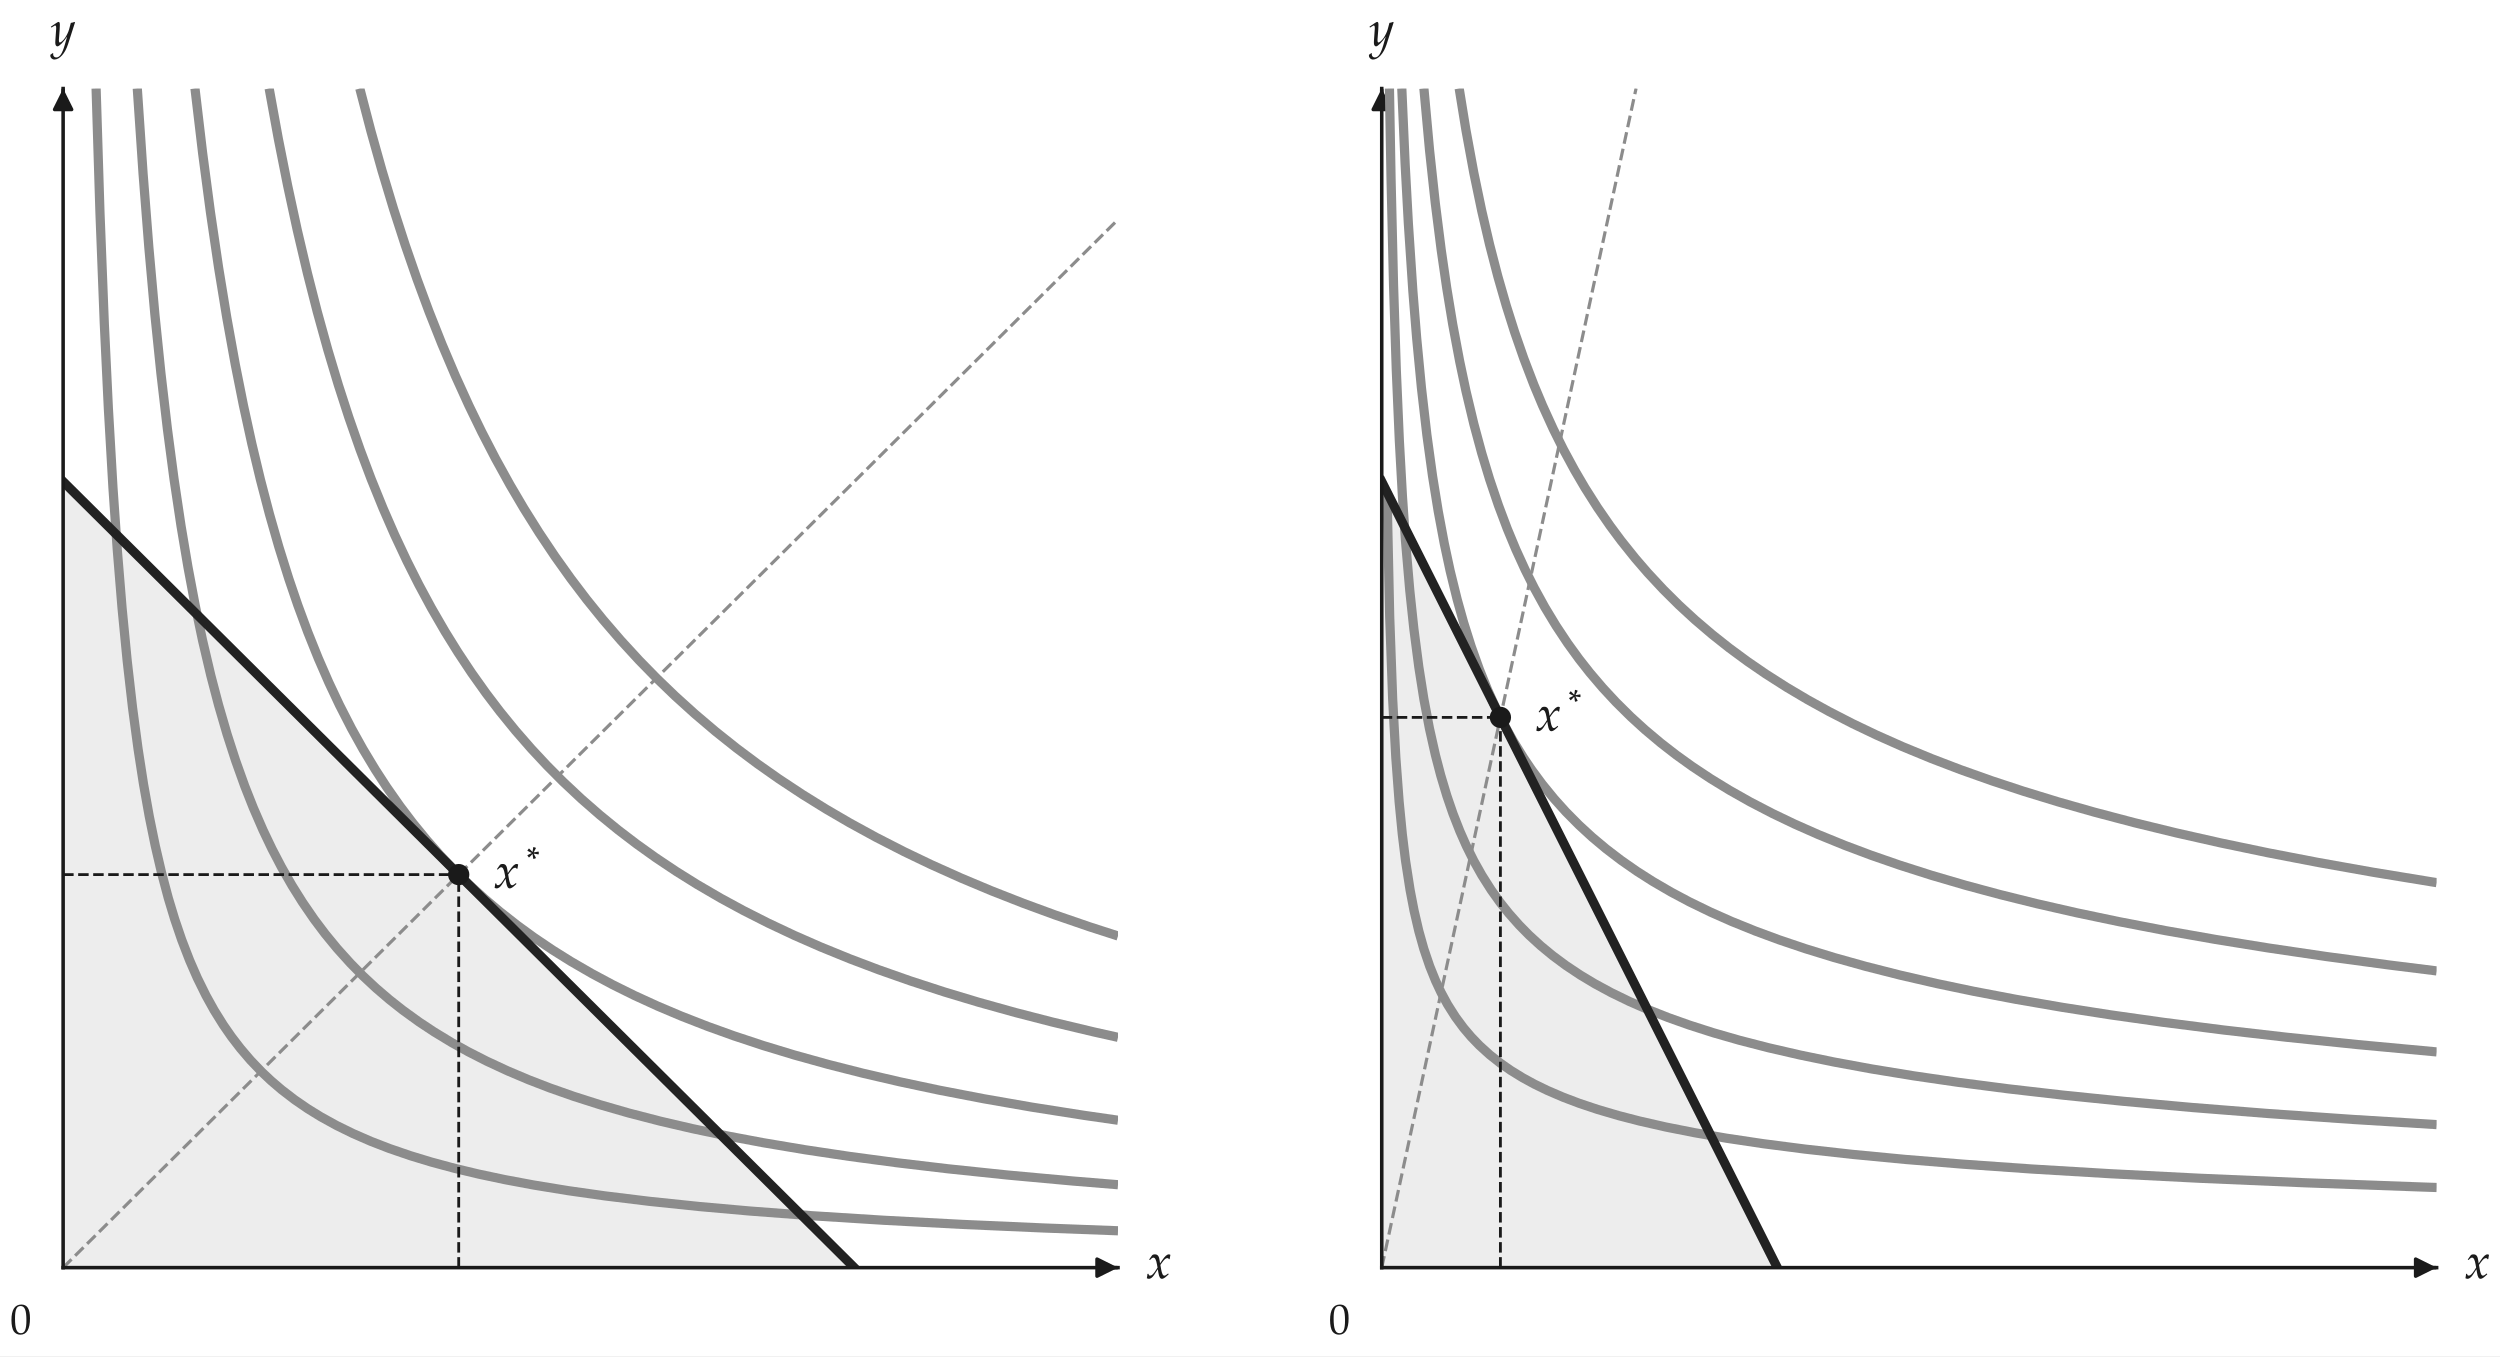
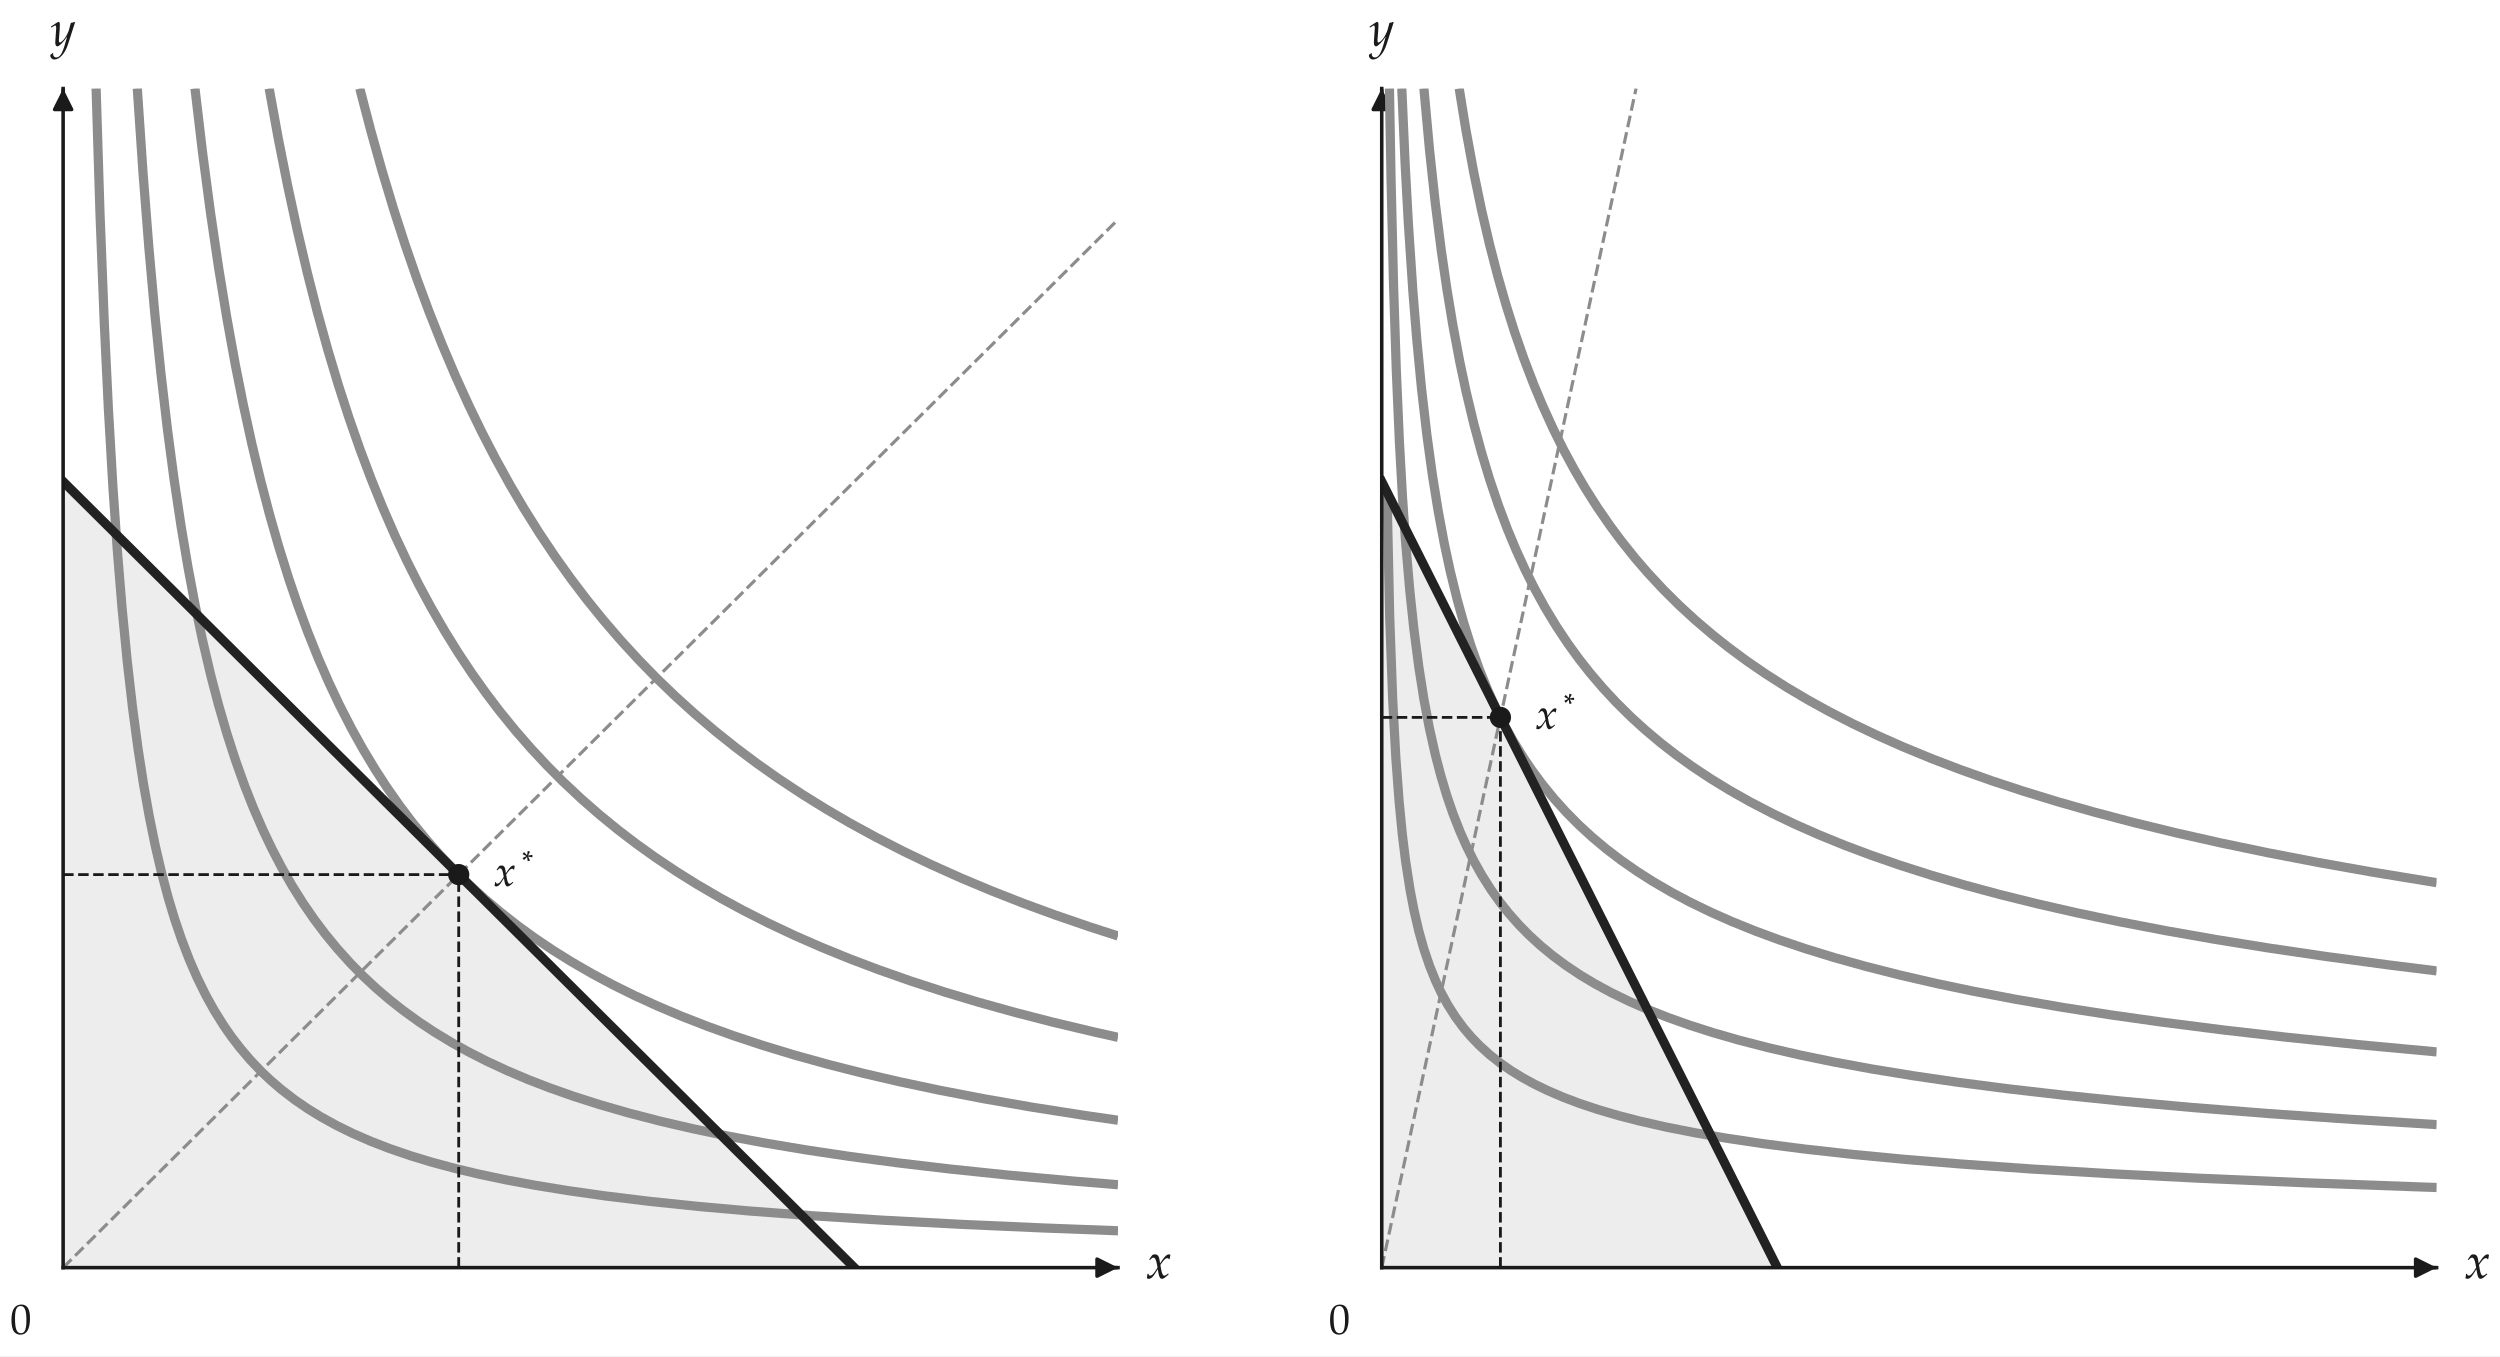
<svg xmlns="http://www.w3.org/2000/svg" xmlns:xlink="http://www.w3.org/1999/xlink" width="705.288pt" height="382.561pt" viewBox="0 0 705.288 382.561" version="1.1">
  <defs>
    <style type="text/css">*{stroke-linejoin: round; stroke-linecap: butt}</style>
  </defs>
  <g id="figure_1">
    <g id="patch_1">
-       <path d="M 0 382.561  L 705.288 382.561  L 705.288 0  L 0 0  z " style="fill: #ffffff" />
+       <path d="M 0 382.561 L 705.288 382.561 L 705.288 0 L 0 0 z " style="fill: #ffffff" />
    </g>
    <g id="axes_1">
      <g id="patch_2">
-         <path d="M 17.808 357.618  L 315.408 357.618  L 315.408 24.978  L 17.808 24.978  z " style="fill: #ffffff" />
+         <path d="M 17.808 357.618 L 315.408 357.618 L 315.408 24.978 L 17.808 24.978 z " style="fill: #ffffff" />
      </g>
      <g id="patch_3">
-         <path d="M 315.11 357.618  Q 315.259 357.618 314.29 357.618  " style="fill: none; stroke: #1a1a1a; stroke-linecap: round" />
-         <path d="M 309.49 355.218  L 314.29 357.618  L 309.49 360.018  z " style="fill: #1a1a1a; stroke: #1a1a1a; stroke-linecap: round" />
+         <path d="M 315.11 357.618 Q 315.259 357.618 314.29 357.618 " style="fill: none; stroke: #1a1a1a; stroke-linecap: round" />
+         <path d="M 309.49 355.218 L 314.29 357.618 L 309.49 360.018 z " style="fill: #1a1a1a; stroke: #1a1a1a; stroke-linecap: round" />
      </g>
      <g id="patch_4">
-         <path d="M 17.808 25.311  Q 17.808 25.144 17.808 26.096  " style="fill: none; stroke: #1a1a1a; stroke-linecap: round" />
-         <path d="M 15.408 30.896  L 17.808 26.096  L 20.208 30.896  z " style="fill: #1a1a1a; stroke: #1a1a1a; stroke-linecap: round" />
+         <path d="M 17.808 25.311 Q 17.808 25.144 17.808 26.096 " style="fill: none; stroke: #1a1a1a; stroke-linecap: round" />
+         <path d="M 15.408 30.896 L 17.808 26.096 L 20.208 30.896 z " style="fill: #1a1a1a; stroke: #1a1a1a; stroke-linecap: round" />
      </g>
      <g id="FillBetweenPolyCollection_1">
        <defs>
-           <path id="mfbfaf502db" d="M 17.808 -24.943  L 17.808 -246.703  L 241.008 -24.943  L 241.008 -24.943  L 241.008 -24.943  L 17.808 -24.943  z " style="stroke: #222222; stroke-opacity: 0.08" />
+           <path id="m3cbc48e7d5" d="M 17.808 -24.943 L 17.808 -246.703 L 241.008 -24.943 L 241.008 -24.943 L 241.008 -24.943 L 17.808 -24.943 z " style="stroke: #222222; stroke-opacity: 0.08" />
        </defs>
-         <g clip-path="url(#p7a9865a05e)">
-           <use xlink:href="#mfbfaf502db" x="0" y="382.561" style="fill: #222222; fill-opacity: 0.08; stroke: #222222; stroke-opacity: 0.08" />
+         <g clip-path="url(#p68fe28e339)">
+           <use xlink:href="#m3cbc48e7d5" x="0" y="382.561" style="fill: #222222; fill-opacity: 0.08; stroke: #222222; stroke-opacity: 0.08" />
        </g>
      </g>
      <g id="matplotlib.axis_1">
        <g id="xtick_1">
          <g id="line2d_1" />
        </g>
        <g id="xtick_2">
          <g id="line2d_2" />
        </g>
        <g id="xtick_3">
          <g id="line2d_3" />
        </g>
        <g id="xtick_4">
          <g id="line2d_4" />
        </g>
        <g id="xtick_5">
          <g id="line2d_5" />
        </g>
        <g id="xtick_6">
          <g id="line2d_6" />
        </g>
        <g id="xtick_7">
          <g id="line2d_7" />
        </g>
        <g id="xtick_8">
          <g id="line2d_8" />
        </g>
        <g id="xtick_9">
          <g id="line2d_9" />
        </g>
      </g>
      <g id="matplotlib.axis_2">
        <g id="ytick_1">
          <g id="line2d_10" />
        </g>
        <g id="ytick_2">
          <g id="line2d_11" />
        </g>
        <g id="ytick_3">
          <g id="line2d_12" />
        </g>
        <g id="ytick_4">
          <g id="line2d_13" />
        </g>
        <g id="ytick_5">
          <g id="line2d_14" />
        </g>
        <g id="ytick_6">
          <g id="line2d_15" />
        </g>
        <g id="ytick_7">
          <g id="line2d_16" />
        </g>
        <g id="ytick_8">
          <g id="line2d_17" />
        </g>
      </g>
      <g id="QuadContourSet_1">
-         <path d="M 27.112 24.978  L 28.202 59.978  L 29.424 91.228  L 30.573 115.244  L 31.869 137.603  L 33.078 154.994  L 34.436 171.556  L 35.884 186.463  L 37.401 199.713  L 38.953 211.306  L 40.494 221.244  L 42.117 230.353  L 43.808 238.635  L 45.546 246.088  L 47.497 253.42  L 49.286 259.338  L 51.258 265.135  L 53.495 270.932  L 55.665 275.9  L 58.116 280.869  L 60.415 285.01  L 62.991 289.15  L 65.308 292.491  L 67.832 295.775  L 70.662 299.088  L 73.833 302.4  L 76.472 304.885  L 79.409 307.399  L 83.12 310.251  L 86.83 312.797  L 90.541 315.084  L 94.994 317.538  L 99.59 319.791  L 104.642 321.991  L 109.837 324.002  L 115.774 326.039  L 121.711 327.843  L 128.39 329.642  L 135.069 331.235  L 142.49 332.805  L 150.654 334.329  L 160.302 335.906  L 170.692 337.382  L 183.308 338.925  L 197.408 340.392  L 211.509 341.645  L 229.124 342.979  L 249.358 344.255  L 271.622 345.429  L 294.628 346.44  L 315.408 347.221  L 315.408 347.221  " clip-path="url(#p7a9865a05e)" style="fill: none; stroke: #8c8c8c; stroke-width: 2.6" />
-         <path d="M 38.734 24.978  L 40.363 48.994  L 41.984 69.697  L 43.696 88.744  L 45.396 105.306  L 47.231 121.041  L 49.092 135.119  L 51.073 148.369  L 53.024 159.963  L 55.052 170.728  L 57.145 180.672  L 59.484 190.603  L 61.658 198.885  L 64.072 207.166  L 66.484 214.619  L 69.019 221.7  L 71.454 227.869  L 74.214 234.218  L 76.718 239.463  L 79.409 244.624  L 82.378 249.819  L 85.346 254.557  L 88.631 259.338  L 91.746 263.478  L 95.148 267.619  L 98.878 271.76  L 102.415 275.349  L 106.126 278.806  L 109.837 281.983  L 113.672 285.01  L 118.254 288.322  L 122.453 291.102  L 127.424 294.119  L 132.101 296.717  L 137.296 299.364  L 143.233 302.122  L 149.17 304.63  L 155.107 306.921  L 161.786 309.273  L 169.207 311.643  L 177.371 313.996  L 186.276 316.301  L 195.182 318.375  L 204.83 320.4  L 215.22 322.359  L 227.094 324.358  L 239.71 326.25  L 253.069 328.031  L 267.382 329.728  L 284.238 331.492  L 302.792 333.193  L 315.408 334.227  L 315.408 334.227  " clip-path="url(#p7a9865a05e)" style="fill: none; stroke: #8c8c8c; stroke-width: 2.6" />
-         <path d="M 55.008 24.978  L 57.164 43.197  L 59.371 59.898  L 61.669 75.494  L 63.973 89.572  L 66.374 102.822  L 68.689 114.416  L 71.045 125.181  L 73.472 135.316  L 76.023 145.056  L 78.667 154.291  L 81.48 163.275  L 84.02 170.728  L 86.83 178.339  L 89.799 185.732  L 92.767 192.539  L 95.764 198.885  L 99.16 205.51  L 102.415 211.363  L 105.872 217.103  L 109.1 222.072  L 112.805 227.359  L 116.516 232.256  L 120.38 236.978  L 124.025 241.119  L 128.39 245.717  L 132.154 249.4  L 136.703 253.541  L 141.006 257.176  L 145.874 260.994  L 150.654 264.471  L 155.849 267.976  L 161.044 271.227  L 166.981 274.665  L 172.918 277.841  L 179.038 280.869  L 185.534 283.841  L 192.214 286.667  L 199.635 289.562  L 207.056 292.231  L 215.256 294.947  L 224.125 297.641  L 233.773 300.32  L 243.421 302.77  L 253.811 305.185  L 264.943 307.547  L 277.559 309.979  L 291.089 312.338  L 305.76 314.644  L 315.408 316.037  L 315.408 316.037  " clip-path="url(#p7a9865a05e)" style="fill: none; stroke: #8c8c8c; stroke-width: 2.6" />
-         <path d="M 75.934 24.978  L 78.502 39.056  L 81.136 52.306  L 83.862 64.906  L 86.745 77.15  L 89.497 87.916  L 92.478 98.681  L 95.458 108.619  L 98.407 117.728  L 101.588 126.838  L 104.706 135.119  L 108.066 143.4  L 111.321 150.858  L 114.816 158.306  L 118.151 164.931  L 121.724 171.556  L 125.56 178.181  L 129.158 183.978  L 133.003 189.775  L 137.124 195.572  L 141.006 200.678  L 145.459 206.152  L 149.912 211.258  L 154.365 216.03  L 158.817 220.502  L 164.024 225.385  L 169.207 229.911  L 174.402 234.148  L 179.597 238.112  L 184.961 241.947  L 190.729 245.805  L 196.666 249.517  L 203.346 253.409  L 209.688 256.853  L 216.704 260.408  L 224.125 263.904  L 231.547 267.158  L 239.71 270.486  L 247.874 273.578  L 256.834 276.728  L 266.427 279.849  L 276.075 282.754  L 286.465 285.65  L 296.855 288.33  L 308.729 291.157  L 315.408 292.649  L 315.408 292.649  " clip-path="url(#p7a9865a05e)" style="fill: none; stroke: #8c8c8c; stroke-width: 2.6" />
-         <path d="M 101.508 24.978  L 104.642 36.982  L 107.78 48.166  L 111.023 58.931  L 114.289 69.044  L 117.668 78.806  L 121.04 87.916  L 124.679 97.099  L 128.519 106.134  L 132.289 114.416  L 135.908 121.869  L 139.764 129.322  L 143.879 136.775  L 147.778 143.4  L 152.138 150.353  L 156.591 157.003  L 161.07 163.275  L 165.497 169.1  L 170.159 174.869  L 175.15 180.666  L 180.339 186.316  L 185.343 191.431  L 190.506 196.4  L 195.998 201.369  L 201.861 206.347  L 207.798 211.074  L 213.735 215.514  L 219.673 219.694  L 226.352 224.111  L 233.031 228.254  L 239.71 232.148  L 247.132 236.209  L 255.11 240.291  L 262.716 243.934  L 271.207 247.744  L 279.786 251.341  L 288.691 254.835  L 297.597 258.107  L 307.245 261.424  L 315.408 264.063  L 315.408 264.063  " clip-path="url(#p7a9865a05e)" style="fill: none; stroke: #8c8c8c; stroke-width: 2.6" />
+         <path d="M 27.112 24.978 L 28.202 59.978 L 29.424 91.228 L 30.573 115.244 L 31.869 137.603 L 33.078 154.994 L 34.436 171.556 L 35.884 186.463 L 37.401 199.713 L 38.953 211.306 L 40.494 221.244 L 42.117 230.353 L 43.808 238.635 L 45.546 246.088 L 47.497 253.42 L 49.286 259.338 L 51.258 265.135 L 53.495 270.932 L 55.665 275.9 L 58.116 280.869 L 60.415 285.01 L 62.991 289.15 L 65.308 292.491 L 67.832 295.775 L 70.662 299.088 L 73.833 302.4 L 76.472 304.885 L 79.409 307.399 L 83.12 310.251 L 86.83 312.797 L 90.541 315.084 L 94.994 317.538 L 99.59 319.791 L 104.642 321.991 L 109.837 324.002 L 115.774 326.039 L 121.711 327.843 L 128.39 329.642 L 135.069 331.235 L 142.49 332.805 L 150.654 334.329 L 160.302 335.906 L 170.692 337.382 L 183.308 338.925 L 197.408 340.392 L 211.509 341.645 L 229.124 342.979 L 249.358 344.255 L 271.622 345.429 L 294.628 346.44 L 315.408 347.221 L 315.408 347.221 " clip-path="url(#p68fe28e339)" style="fill: none; stroke: #8c8c8c; stroke-width: 2.6" />
+         <path d="M 38.734 24.978 L 40.363 48.994 L 41.984 69.697 L 43.696 88.744 L 45.396 105.306 L 47.231 121.041 L 49.092 135.119 L 51.073 148.369 L 53.024 159.963 L 55.052 170.728 L 57.145 180.672 L 59.484 190.603 L 61.658 198.885 L 64.072 207.166 L 66.484 214.619 L 69.019 221.7 L 71.454 227.869 L 74.214 234.218 L 76.718 239.463 L 79.409 244.624 L 82.378 249.819 L 85.346 254.557 L 88.631 259.338 L 91.746 263.478 L 95.148 267.619 L 98.878 271.76 L 102.415 275.349 L 106.126 278.806 L 109.837 281.983 L 113.672 285.01 L 118.254 288.322 L 122.453 291.102 L 127.424 294.119 L 132.101 296.717 L 137.296 299.364 L 143.233 302.122 L 149.17 304.63 L 155.107 306.921 L 161.786 309.273 L 169.207 311.643 L 177.371 313.996 L 186.276 316.301 L 195.182 318.375 L 204.83 320.4 L 215.22 322.359 L 227.094 324.358 L 239.71 326.25 L 253.069 328.031 L 267.382 329.728 L 284.238 331.492 L 302.792 333.193 L 315.408 334.227 L 315.408 334.227 " clip-path="url(#p68fe28e339)" style="fill: none; stroke: #8c8c8c; stroke-width: 2.6" />
+         <path d="M 55.008 24.978 L 57.164 43.197 L 59.371 59.898 L 61.669 75.494 L 63.973 89.572 L 66.374 102.822 L 68.689 114.416 L 71.045 125.181 L 73.472 135.316 L 76.023 145.056 L 78.667 154.291 L 81.48 163.275 L 84.02 170.728 L 86.83 178.339 L 89.799 185.732 L 92.767 192.539 L 95.764 198.885 L 99.16 205.51 L 102.415 211.363 L 105.872 217.103 L 109.1 222.072 L 112.805 227.359 L 116.516 232.256 L 120.38 236.978 L 124.025 241.119 L 128.39 245.717 L 132.154 249.4 L 136.703 253.541 L 141.006 257.176 L 145.874 260.994 L 150.654 264.471 L 155.849 267.976 L 161.044 271.227 L 166.981 274.665 L 172.918 277.841 L 179.038 280.869 L 185.534 283.841 L 192.214 286.667 L 199.635 289.562 L 207.056 292.231 L 215.256 294.947 L 224.125 297.641 L 233.773 300.32 L 243.421 302.77 L 253.811 305.185 L 264.943 307.547 L 277.559 309.979 L 291.089 312.338 L 305.76 314.644 L 315.408 316.037 L 315.408 316.037 " clip-path="url(#p68fe28e339)" style="fill: none; stroke: #8c8c8c; stroke-width: 2.6" />
+         <path d="M 75.934 24.978 L 78.502 39.056 L 81.136 52.306 L 83.862 64.906 L 86.745 77.15 L 89.497 87.916 L 92.478 98.681 L 95.458 108.619 L 98.407 117.728 L 101.588 126.838 L 104.706 135.119 L 108.066 143.4 L 111.321 150.858 L 114.816 158.306 L 118.151 164.931 L 121.724 171.556 L 125.56 178.181 L 129.158 183.978 L 133.003 189.775 L 137.124 195.572 L 141.006 200.678 L 145.459 206.152 L 149.912 211.258 L 154.365 216.03 L 158.817 220.502 L 164.024 225.385 L 169.207 229.911 L 174.402 234.148 L 179.597 238.112 L 184.961 241.947 L 190.729 245.805 L 196.666 249.517 L 203.346 253.409 L 209.688 256.853 L 216.704 260.408 L 224.125 263.904 L 231.547 267.158 L 239.71 270.486 L 247.874 273.578 L 256.834 276.728 L 266.427 279.849 L 276.075 282.754 L 286.465 285.65 L 296.855 288.33 L 308.729 291.157 L 315.408 292.649 L 315.408 292.649 " clip-path="url(#p68fe28e339)" style="fill: none; stroke: #8c8c8c; stroke-width: 2.6" />
+         <path d="M 101.508 24.978 L 104.642 36.982 L 107.78 48.166 L 111.023 58.931 L 114.289 69.044 L 117.668 78.806 L 121.04 87.916 L 124.679 97.099 L 128.519 106.134 L 132.289 114.416 L 135.908 121.869 L 139.764 129.322 L 143.879 136.775 L 147.778 143.4 L 152.138 150.353 L 156.591 157.003 L 161.07 163.275 L 165.497 169.1 L 170.159 174.869 L 175.15 180.666 L 180.339 186.316 L 185.343 191.431 L 190.506 196.4 L 195.998 201.369 L 201.861 206.347 L 207.798 211.074 L 213.735 215.514 L 219.673 219.694 L 226.352 224.111 L 233.031 228.254 L 239.71 232.148 L 247.132 236.209 L 255.11 240.291 L 262.716 243.934 L 271.207 247.744 L 279.786 251.341 L 288.691 254.835 L 297.597 258.107 L 307.245 261.424 L 315.408 264.063 L 315.408 264.063 " clip-path="url(#p68fe28e339)" style="fill: none; stroke: #8c8c8c; stroke-width: 2.6" />
      </g>
      <g id="line2d_18">
-         <path d="M 241.008 357.618  L 17.808 135.858  " clip-path="url(#p7a9865a05e)" style="fill: none; stroke: #222222; stroke-width: 2.6; stroke-linecap: square" />
+         <path d="M 241.008 357.618 L 17.808 135.858 " clip-path="url(#p68fe28e339)" style="fill: none; stroke: #222222; stroke-width: 2.6; stroke-linecap: square" />
      </g>
      <g id="line2d_19">
-         <path d="M 129.408 357.618  L 129.408 246.738  " clip-path="url(#p7a9865a05e)" style="fill: none; stroke-dasharray: 2.96,1.28; stroke-dashoffset: 0; stroke: #1a1a1a; stroke-width: 0.8" />
+         <path d="M 129.408 357.618 L 129.408 246.738 " clip-path="url(#p68fe28e339)" style="fill: none; stroke-dasharray: 2.96,1.28; stroke-dashoffset: 0; stroke: #1a1a1a; stroke-width: 0.8" />
      </g>
      <g id="line2d_20">
-         <path d="M 17.808 246.738  L 129.408 246.738  " clip-path="url(#p7a9865a05e)" style="fill: none; stroke-dasharray: 2.96,1.28; stroke-dashoffset: 0; stroke: #1a1a1a; stroke-width: 0.8" />
+         <path d="M 17.808 246.738 L 129.408 246.738 " clip-path="url(#p68fe28e339)" style="fill: none; stroke-dasharray: 2.96,1.28; stroke-dashoffset: 0; stroke: #1a1a1a; stroke-width: 0.8" />
      </g>
      <g id="line2d_21">
-         <path d="M 17.808 357.618  L 315.408 61.938  " clip-path="url(#p7a9865a05e)" style="fill: none; stroke-dasharray: 3.33,1.44; stroke-dashoffset: 0; stroke: #8c8c8c; stroke-width: 0.9" />
+         <path d="M 17.808 357.618 L 315.408 61.938 " clip-path="url(#p68fe28e339)" style="fill: none; stroke-dasharray: 3.33,1.44; stroke-dashoffset: 0; stroke: #8c8c8c; stroke-width: 0.9" />
      </g>
      <g id="patch_5">
-         <path d="M 17.808 357.618  L 17.808 24.978  " style="fill: none; stroke: #1a1a1a; stroke-linejoin: miter; stroke-linecap: square" />
+         <path d="M 17.808 357.618 L 17.808 24.978 " style="fill: none; stroke: #1a1a1a; stroke-linejoin: miter; stroke-linecap: square" />
      </g>
      <g id="patch_6">
-         <path d="M 17.808 357.618  L 315.408 357.618  " style="fill: none; stroke: #1a1a1a; stroke-linejoin: miter; stroke-linecap: square" />
+         <path d="M 17.808 357.618 L 315.408 357.618 " style="fill: none; stroke: #1a1a1a; stroke-linejoin: miter; stroke-linecap: square" />
      </g>
      <g id="text_1">
        <g style="fill: #1a1a1a" transform="translate(323.408 360.733) scale(0.14 -0.14)">
          <defs>
-             <path id="TeXGyrePagella-Italic-59" d="M 58 6  C 154 -45 256 -70 333 -70  C 544 -70 794 115 992 416  L 1478 1165  L 1549 723  C 1638 179 1779 -70 2010 -70  C 2150 -70 2355 38 2560 224  L 2874 506  L 2816 627  C 2586 435 2426 339 2323 339  C 2227 339 2144 403 2080 531  C 2022 653 1952 890 1920 1075  L 1805 1722  L 2029 2035  C 2330 2451 2502 2598 2701 2598  C 2803 2598 2880 2547 2912 2451  L 3002 2477  L 3098 3021  C 3021 3066 2963 3085 2906 3085  C 2650 3085 2394 2854 1997 2266  L 1760 1914  L 1722 2221  C 1645 2854 1472 3085 1094 3085  C 928 3085 787 3034 730 2950  L 358 2419  L 467 2355  C 659 2573 787 2662 909 2662  C 1120 2662 1261 2400 1370 1773  L 1440 1376  L 1184 979  C 909 550 691 346 512 346  C 416 346 346 371 333 403  L 262 582  L 134 563  C 134 435 122 352 83 147  C 70 70 64 51 58 6  z " transform="scale(0.015625)" />
+             <path id="TeXGyrePagella-Italic-59" d="M 58 6 C 154 -45 256 -70 333 -70 C 544 -70 794 115 992 416 L 1478 1165 L 1549 723 C 1638 179 1779 -70 2010 -70 C 2150 -70 2355 38 2560 224 L 2874 506 L 2816 627 C 2586 435 2426 339 2323 339 C 2227 339 2144 403 2080 531 C 2022 653 1952 890 1920 1075 L 1805 1722 L 2029 2035 C 2330 2451 2502 2598 2701 2598 C 2803 2598 2880 2547 2912 2451 L 3002 2477 L 3098 3021 C 3021 3066 2963 3085 2906 3085 C 2650 3085 2394 2854 1997 2266 L 1760 1914 L 1722 2221 C 1645 2854 1472 3085 1094 3085 C 928 3085 787 3034 730 2950 L 358 2419 L 467 2355 C 659 2573 787 2662 909 2662 C 1120 2662 1261 2400 1370 1773 L 1440 1376 L 1184 979 C 909 550 691 346 512 346 C 416 346 346 371 333 403 L 262 582 L 134 563 C 134 435 122 352 83 147 C 70 70 64 51 58 6 z " transform="scale(0.015625)" />
          </defs>
          <use xlink:href="#TeXGyrePagella-Italic-59" transform="translate(0 0.796875)" />
        </g>
      </g>
      <g id="text_2">
        <g style="fill: #1a1a1a" transform="translate(14.308 13.044) scale(0.14 -0.14)">
          <defs>
-             <path id="TeXGyrePagella-Italic-5a" d="M -51 -1267  C -51 -1542 186 -1766 474 -1766  C 1152 -1766 1856 -973 2234 211  L 3136 3027  L 3066 3085  C 2880 3014 2733 2976 2592 2963  L 2368 2118  C 2291 1818 2067 1350 1856 1037  C 1632 710 1318 429 1178 429  C 1037 429 1050 736 1056 819  L 1152 2061  C 1165 2259 1178 2502 1178 2682  C 1178 2970 1133 3085 1024 3085  C 941 3085 851 3040 544 2829  L 19 2470  L 90 2355  L 410 2547  C 442 2573 525 2624 570 2624  C 736 2624 710 2298 704 2195  L 595 640  L 589 384  C 582 115 704 -70 864 -70  C 1101 -70 1638 474 2118 1197  L 1805 102  C 1478 -1030 1158 -1498 710 -1498  C 486 -1498 314 -1325 314 -1101  C 314 -1069 320 -1018 326 -960  L 262 -934  L -45 -1152  C -51 -1197 -51 -1235 -51 -1267  z " transform="scale(0.015625)" />
+             <path id="TeXGyrePagella-Italic-5a" d="M -51 -1267 C -51 -1542 186 -1766 474 -1766 C 1152 -1766 1856 -973 2234 211 L 3136 3027 L 3066 3085 C 2880 3014 2733 2976 2592 2963 L 2368 2118 C 2291 1818 2067 1350 1856 1037 C 1632 710 1318 429 1178 429 C 1037 429 1050 736 1056 819 L 1152 2061 C 1165 2259 1178 2502 1178 2682 C 1178 2970 1133 3085 1024 3085 C 941 3085 851 3040 544 2829 L 19 2470 L 90 2355 L 410 2547 C 442 2573 525 2624 570 2624 C 736 2624 710 2298 704 2195 L 595 640 L 589 384 C 582 115 704 -70 864 -70 C 1101 -70 1638 474 2118 1197 L 1805 102 C 1478 -1030 1158 -1498 710 -1498 C 486 -1498 314 -1325 314 -1101 C 314 -1069 320 -1018 326 -960 L 262 -934 L -45 -1152 C -51 -1197 -51 -1235 -51 -1267 z " transform="scale(0.015625)" />
          </defs>
          <use xlink:href="#TeXGyrePagella-Italic-5a" transform="translate(0 0.796875)" />
        </g>
      </g>
      <g id="text_3">
        <g style="fill: #1a1a1a" transform="translate(2.88 376.3092) scale(0.12 -0.12)">
          <defs>
-             <path id="TeXGyrePagella-Regular-11" d="M 186 2074  C 186 1325 320 678 544 365  C 768 51 1126 -128 1523 -128  C 2490 -128 2976 704 2976 2342  C 2976 3744 2560 4410 1683 4410  C 691 4410 186 3622 186 2074  z M 723 2304  C 723 3654 960 4186 1568 4186  C 2189 4186 2438 3558 2438 2022  C 2438 659 2195 96 1606 96  C 986 96 723 742 723 2304  z " transform="scale(0.015625)" />
+             <path id="TeXGyrePagella-Regular-11" d="M 186 2074 C 186 1325 320 678 544 365 C 768 51 1126 -128 1523 -128 C 2490 -128 2976 704 2976 2342 C 2976 3744 2560 4410 1683 4410 C 691 4410 186 3622 186 2074 z M 723 2304 C 723 3654 960 4186 1568 4186 C 2189 4186 2438 3558 2438 2022 C 2438 659 2195 96 1606 96 C 986 96 723 742 723 2304 z " transform="scale(0.015625)" />
          </defs>
          <use xlink:href="#TeXGyrePagella-Regular-11" transform="translate(0 0.09375)" />
        </g>
      </g>
      <g id="line2d_22">
        <defs>
-           <path id="mb957addc5d" d="M 0 2.5  C 0.663 2.5 1.299 2.237 1.768 1.768  C 2.237 1.299 2.5 0.663 2.5 0  C 2.5 -0.663 2.237 -1.299 1.768 -1.768  C 1.299 -2.237 0.663 -2.5 0 -2.5  C -0.663 -2.5 -1.299 -2.237 -1.768 -1.768  C -2.237 -1.299 -2.5 -0.663 -2.5 0  C -2.5 0.663 -2.237 1.299 -1.768 1.768  C -1.299 2.237 -0.663 2.5 0 2.5  z " style="stroke: #1a1a1a" />
+           <path id="mdeed851733" d="M 0 2.5 C 0.663 2.5 1.299 2.237 1.768 1.768 C 2.237 1.299 2.5 0.663 2.5 0 C 2.5 -0.663 2.237 -1.299 1.768 -1.768 C 1.299 -2.237 0.663 -2.5 0 -2.5 C -0.663 -2.5 -1.299 -2.237 -1.768 -1.768 C -2.237 -1.299 -2.5 -0.663 -2.5 0 C -2.5 0.663 -2.237 1.299 -1.768 1.768 C -1.299 2.237 -0.663 2.5 0 2.5 z " style="stroke: #1a1a1a" />
        </defs>
        <g>
-           <use xlink:href="#mb957addc5d" x="129.408" y="246.738" style="fill: #1a1a1a; stroke: #1a1a1a" />
+           <use xlink:href="#mdeed851733" x="129.408" y="246.738" style="fill: #1a1a1a; stroke: #1a1a1a" />
        </g>
      </g>
      <g id="text_4">
-         <g style="fill: #1a1a1a" transform="translate(139.408 250.581) scale(0.14 -0.14)">
-           <defs>
-             <path id="TeXGyrePagella-Regular-b" d="M 205 2874  L 448 2541  L 531 2534  L 1146 3162  L 1274 2291  L 1344 2246  L 1734 2374  L 1766 2451  L 1357 3232  L 2227 3085  L 2291 3136  L 2291 3546  L 2227 3603  L 1357 3456  L 1766 4237  L 1734 4314  L 1344 4442  L 1274 4397  L 1146 3526  L 531 4154  L 448 4147  L 205 3814  L 224 3738  L 1011 3341  L 224 2950  L 205 2874  z " transform="scale(0.015625)" />
+         <g style="fill: #1a1a1a" transform="translate(139.408 250.032) scale(0.12 -0.12)">
+           <defs>
+             <path id="TeXGyrePagella-Regular-b" d="M 205 2874 L 448 2541 L 531 2534 L 1146 3162 L 1274 2291 L 1344 2246 L 1734 2374 L 1766 2451 L 1357 3232 L 2227 3085 L 2291 3136 L 2291 3546 L 2227 3603 L 1357 3456 L 1766 4237 L 1734 4314 L 1344 4442 L 1274 4397 L 1146 3526 L 531 4154 L 448 4147 L 205 3814 L 224 3738 L 1011 3341 L 224 2950 L 205 2874 z " transform="scale(0.015625)" />
          </defs>
          <use xlink:href="#TeXGyrePagella-Italic-59" transform="translate(0 0.673438)" />
          <use xlink:href="#TeXGyrePagella-Regular-b" transform="translate(64.82853 34.41562) scale(0.7)" />
        </g>
      </g>
    </g>
    <g id="axes_2">
      <g id="patch_7">
-         <path d="M 389.808 357.618  L 687.408 357.618  L 687.408 24.978  L 389.808 24.978  z " style="fill: #ffffff" />
+         <path d="M 389.808 357.618 L 687.408 357.618 L 687.408 24.978 L 389.808 24.978 z " style="fill: #ffffff" />
      </g>
      <g id="patch_8">
-         <path d="M 687.11 357.618  Q 687.259 357.618 686.29 357.618  " style="fill: none; stroke: #1a1a1a; stroke-linecap: round" />
-         <path d="M 681.49 355.218  L 686.29 357.618  L 681.49 360.018  z " style="fill: #1a1a1a; stroke: #1a1a1a; stroke-linecap: round" />
+         <path d="M 687.11 357.618 Q 687.259 357.618 686.29 357.618 " style="fill: none; stroke: #1a1a1a; stroke-linecap: round" />
+         <path d="M 681.49 355.218 L 686.29 357.618 L 681.49 360.018 z " style="fill: #1a1a1a; stroke: #1a1a1a; stroke-linecap: round" />
      </g>
      <g id="patch_9">
-         <path d="M 389.808 25.311  Q 389.808 25.144 389.808 26.096  " style="fill: none; stroke: #1a1a1a; stroke-linecap: round" />
-         <path d="M 387.408 30.896  L 389.808 26.096  L 392.208 30.896  z " style="fill: #1a1a1a; stroke: #1a1a1a; stroke-linecap: round" />
+         <path d="M 389.808 25.311 Q 389.808 25.144 389.808 26.096 " style="fill: none; stroke: #1a1a1a; stroke-linecap: round" />
+         <path d="M 387.408 30.896 L 389.808 26.096 L 392.208 30.896 z " style="fill: #1a1a1a; stroke: #1a1a1a; stroke-linecap: round" />
      </g>
      <g id="FillBetweenPolyCollection_2">
        <defs>
-           <path id="m25946c4b8c" d="M 389.808 -24.943  L 389.808 -246.703  L 501.408 -24.943  L 501.408 -24.943  L 501.408 -24.943  L 389.808 -24.943  z " style="stroke: #222222; stroke-opacity: 0.08" />
+           <path id="maab40b940c" d="M 389.808 -24.943 L 389.808 -246.703 L 501.408 -24.943 L 501.408 -24.943 L 501.408 -24.943 L 389.808 -24.943 z " style="stroke: #222222; stroke-opacity: 0.08" />
        </defs>
-         <g clip-path="url(#p698eefe8cb)">
-           <use xlink:href="#m25946c4b8c" x="0" y="382.561" style="fill: #222222; fill-opacity: 0.08; stroke: #222222; stroke-opacity: 0.08" />
+         <g clip-path="url(#p255be3725d)">
+           <use xlink:href="#maab40b940c" x="0" y="382.561" style="fill: #222222; fill-opacity: 0.08; stroke: #222222; stroke-opacity: 0.08" />
        </g>
      </g>
      <g id="matplotlib.axis_3">
        <g id="xtick_10">
          <g id="line2d_23" />
        </g>
        <g id="xtick_11">
          <g id="line2d_24" />
        </g>
        <g id="xtick_12">
          <g id="line2d_25" />
        </g>
        <g id="xtick_13">
          <g id="line2d_26" />
        </g>
        <g id="xtick_14">
          <g id="line2d_27" />
        </g>
        <g id="xtick_15">
          <g id="line2d_28" />
        </g>
        <g id="xtick_16">
          <g id="line2d_29" />
        </g>
        <g id="xtick_17">
          <g id="line2d_30" />
        </g>
        <g id="xtick_18">
          <g id="line2d_31" />
        </g>
      </g>
      <g id="matplotlib.axis_4">
        <g id="ytick_9">
          <g id="line2d_32" />
        </g>
        <g id="ytick_10">
          <g id="line2d_33" />
        </g>
        <g id="ytick_11">
          <g id="line2d_34" />
        </g>
        <g id="ytick_12">
          <g id="line2d_35" />
        </g>
        <g id="ytick_13">
          <g id="line2d_36" />
        </g>
        <g id="ytick_14">
          <g id="line2d_37" />
        </g>
        <g id="ytick_15">
          <g id="line2d_38" />
        </g>
        <g id="ytick_16">
          <g id="line2d_39" />
        </g>
      </g>
      <g id="QuadContourSet_2">
-         <path d="M 391.296 138.617  L 392.056 174.041  L 392.893 197.228  L 393.788 213.791  L 394.718 226.213  L 395.608 235.322  L 396.519 242.775  L 397.803 251.056  L 398.917 256.853  L 400.264 262.65  L 401.686 267.706  L 403.341 272.588  L 405.013 276.728  L 406.57 280.041  L 408.365 283.355  L 410.592 286.875  L 412.885 289.978  L 415.044 292.523  L 417.382 294.947  L 420.239 297.541  L 423.243 299.916  L 426.176 301.958  L 429.588 304.057  L 432.856 305.839  L 436.566 307.641  L 441.019 309.552  L 445.472 311.239  L 450.667 312.979  L 456.604 314.725  L 462.541 316.262  L 469.962 317.949  L 478.126 319.564  L 487.031 321.099  L 497.421 322.654  L 509.296 324.187  L 522.654 325.672  L 537.497 327.09  L 553.824 328.431  L 573.119 329.79  L 595.383 331.123  L 620.616 332.406  L 650.301 333.68  L 683.697 334.886  L 687.408 335.008  L 687.408 335.008  " clip-path="url(#p698eefe8cb)" style="fill: none; stroke: #8c8c8c; stroke-width: 2.6" />
-         <path d="M 391.983 24.978  L 392.441 50.65  L 393.141 80.462  L 393.92 104.478  L 394.778 124.353  L 395.652 140.088  L 396.507 152.509  L 397.721 166.588  L 398.865 177.353  L 400.262 188.119  L 401.699 197.228  L 403.266 205.51  L 404.941 212.963  L 406.456 218.76  L 408.196 224.556  L 409.902 229.525  L 411.847 234.494  L 413.677 238.635  L 415.786 242.878  L 418.052 246.916  L 420.68 251.056  L 423.208 254.593  L 425.667 257.681  L 428.601 260.994  L 431.371 263.809  L 434.626 266.791  L 438.051 269.613  L 441.761 272.364  L 445.826 275.072  L 449.966 277.557  L 454.558 280.041  L 459.667 282.525  L 464.767 284.759  L 470.704 287.101  L 476.642 289.209  L 483.321 291.348  L 490.742 293.481  L 498.906 295.584  L 507.811 297.635  L 517.459 299.622  L 528.063 301.572  L 539.723 303.483  L 552.339 305.326  L 566.44 307.158  L 582.025 308.954  L 599.094 310.696  L 618.389 312.436  L 639.911 314.145  L 663.66 315.803  L 687.408 317.267  L 687.408 317.267  " clip-path="url(#p698eefe8cb)" style="fill: none; stroke: #8c8c8c; stroke-width: 2.6" />
-         <path d="M 395.472 24.978  L 396.422 46.509  L 397.322 63.072  L 398.591 82.119  L 399.661 95.369  L 401.012 109.447  L 402.543 122.697  L 404.14 134.291  L 405.745 144.228  L 407.452 153.338  L 409.107 161.049  L 411.08 169.072  L 412.931 175.697  L 415.044 182.394  L 417.392 188.947  L 419.738 194.744  L 421.982 199.713  L 424.473 204.681  L 426.918 209.086  L 429.813 213.791  L 432.113 217.196  L 435.101 221.244  L 438.481 225.385  L 441.761 229.03  L 445.472 232.777  L 449.183 236.182  L 453.101 239.463  L 457.346 242.705  L 461.799 245.807  L 466.252 248.646  L 471.447 251.674  L 476.642 254.438  L 482.579 257.321  L 488.516 259.953  L 495.195 262.656  L 501.905 265.135  L 509.296 267.631  L 517.459 270.144  L 526.365 272.636  L 536.012 275.086  L 546.402 277.479  L 556.792 279.655  L 568.666 281.917  L 581.799 284.182  L 595.383 286.302  L 610.226 288.401  L 627.295 290.578  L 645.106 292.624  L 665.144 294.695  L 686.666 296.693  L 687.408 296.758  L 687.408 296.758  " clip-path="url(#p698eefe8cb)" style="fill: none; stroke: #8c8c8c; stroke-width: 2.6" />
-         <path d="M 401.707 24.978  L 403.297 42.369  L 404.912 57.275  L 406.588 70.525  L 408.152 81.291  L 409.849 91.585  L 411.807 101.994  L 413.562 110.275  L 415.786 119.583  L 418.013 127.825  L 420.239 135.187  L 422.735 142.572  L 425.229 149.197  L 427.661 155.047  L 430.289 160.791  L 432.856 165.91  L 435.824 171.311  L 438.976 176.525  L 442.273 181.494  L 445.472 185.906  L 448.512 189.775  L 452.151 194.046  L 455.869 198.056  L 460.049 202.197  L 464.025 205.822  L 468.583 209.65  L 472.931 213.019  L 477.469 216.275  L 482.579 219.666  L 487.859 222.9  L 493.723 226.213  L 500.102 229.525  L 506.327 232.504  L 513.006 235.458  L 520.428 238.482  L 527.849 241.27  L 536.012 244.1  L 544.918 246.941  L 554.566 249.766  L 564.214 252.365  L 574.603 254.943  L 585.735 257.485  L 597.61 259.978  L 610.968 262.551  L 625.069 265.036  L 639.911 267.432  L 656.238 269.843  L 674.05 272.244  L 687.408 273.908  L 687.408 273.908  " clip-path="url(#p698eefe8cb)" style="fill: none; stroke: #8c8c8c; stroke-width: 2.6" />
-         <path d="M 411.66 24.978  L 413.56 36.671  L 415.786 48.761  L 418.013 59.456  L 420.239 69.008  L 422.566 77.978  L 424.947 86.259  L 427.307 93.712  L 429.898 101.166  L 432.754 108.619  L 435.18 114.416  L 438.201 121.041  L 441.084 126.838  L 444.221 132.634  L 447.131 137.603  L 450.667 143.176  L 454.25 148.369  L 457.346 152.536  L 461.302 157.478  L 464.876 161.619  L 469.22 166.288  L 473.692 170.728  L 478.194 174.869  L 483.05 179.009  L 487.774 182.753  L 492.969 186.583  L 498.163 190.146  L 504.101 193.932  L 510.038 197.446  L 515.975 200.721  L 522.654 204.151  L 529.333 207.344  L 536.755 210.645  L 544.918 214.011  L 553.082 217.134  L 561.987 220.295  L 570.893 223.231  L 580.625 226.213  L 590.93 229.142  L 602.062 232.074  L 613.937 234.969  L 626.553 237.814  L 639.911 240.599  L 654.012 243.318  L 669.597 246.091  L 685.924 248.769  L 687.408 249.002  L 687.408 249.002  " clip-path="url(#p698eefe8cb)" style="fill: none; stroke: #8c8c8c; stroke-width: 2.6" />
+         <path d="M 391.296 138.617 L 392.056 174.041 L 392.893 197.228 L 393.788 213.791 L 394.718 226.213 L 395.608 235.322 L 396.519 242.775 L 397.803 251.056 L 398.917 256.853 L 400.264 262.65 L 401.686 267.706 L 403.341 272.588 L 405.013 276.728 L 406.57 280.041 L 408.365 283.355 L 410.592 286.875 L 412.885 289.978 L 415.044 292.523 L 417.382 294.947 L 420.239 297.541 L 423.243 299.916 L 426.176 301.958 L 429.588 304.057 L 432.856 305.839 L 436.566 307.641 L 441.019 309.552 L 445.472 311.239 L 450.667 312.979 L 456.604 314.725 L 462.541 316.262 L 469.962 317.949 L 478.126 319.564 L 487.031 321.099 L 497.421 322.654 L 509.296 324.187 L 522.654 325.672 L 537.497 327.09 L 553.824 328.431 L 573.119 329.79 L 595.383 331.123 L 620.616 332.406 L 650.301 333.68 L 683.697 334.886 L 687.408 335.008 L 687.408 335.008 " clip-path="url(#p255be3725d)" style="fill: none; stroke: #8c8c8c; stroke-width: 2.6" />
+         <path d="M 391.983 24.978 L 392.441 50.65 L 393.141 80.462 L 393.92 104.478 L 394.778 124.353 L 395.652 140.088 L 396.507 152.509 L 397.721 166.588 L 398.865 177.353 L 400.262 188.119 L 401.699 197.228 L 403.266 205.51 L 404.941 212.963 L 406.456 218.76 L 408.196 224.556 L 409.902 229.525 L 411.847 234.494 L 413.677 238.635 L 415.786 242.878 L 418.052 246.916 L 420.68 251.056 L 423.208 254.593 L 425.667 257.681 L 428.601 260.994 L 431.371 263.809 L 434.626 266.791 L 438.051 269.613 L 441.761 272.364 L 445.826 275.072 L 449.966 277.557 L 454.558 280.041 L 459.667 282.525 L 464.767 284.759 L 470.704 287.101 L 476.642 289.209 L 483.321 291.348 L 490.742 293.481 L 498.906 295.584 L 507.811 297.635 L 517.459 299.622 L 528.063 301.572 L 539.723 303.483 L 552.339 305.326 L 566.44 307.158 L 582.025 308.954 L 599.094 310.696 L 618.389 312.436 L 639.911 314.145 L 663.66 315.803 L 687.408 317.267 L 687.408 317.267 " clip-path="url(#p255be3725d)" style="fill: none; stroke: #8c8c8c; stroke-width: 2.6" />
+         <path d="M 395.472 24.978 L 396.422 46.509 L 397.322 63.072 L 398.591 82.119 L 399.661 95.369 L 401.012 109.447 L 402.543 122.697 L 404.14 134.291 L 405.745 144.228 L 407.452 153.338 L 409.107 161.049 L 411.08 169.072 L 412.931 175.697 L 415.044 182.394 L 417.392 188.947 L 419.738 194.744 L 421.982 199.713 L 424.473 204.681 L 426.918 209.086 L 429.813 213.791 L 432.113 217.196 L 435.101 221.244 L 438.481 225.385 L 441.761 229.03 L 445.472 232.777 L 449.183 236.182 L 453.101 239.463 L 457.346 242.705 L 461.799 245.807 L 466.252 248.646 L 471.447 251.674 L 476.642 254.438 L 482.579 257.321 L 488.516 259.953 L 495.195 262.656 L 501.905 265.135 L 509.296 267.631 L 517.459 270.144 L 526.365 272.636 L 536.012 275.086 L 546.402 277.479 L 556.792 279.655 L 568.666 281.917 L 581.799 284.182 L 595.383 286.302 L 610.226 288.401 L 627.295 290.578 L 645.106 292.624 L 665.144 294.695 L 686.666 296.693 L 687.408 296.758 L 687.408 296.758 " clip-path="url(#p255be3725d)" style="fill: none; stroke: #8c8c8c; stroke-width: 2.6" />
+         <path d="M 401.707 24.978 L 403.297 42.369 L 404.912 57.275 L 406.588 70.525 L 408.152 81.291 L 409.849 91.585 L 411.807 101.994 L 413.562 110.275 L 415.786 119.583 L 418.013 127.825 L 420.239 135.187 L 422.735 142.572 L 425.229 149.197 L 427.661 155.047 L 430.289 160.791 L 432.856 165.91 L 435.824 171.311 L 438.976 176.525 L 442.273 181.494 L 445.472 185.906 L 448.512 189.775 L 452.151 194.046 L 455.869 198.056 L 460.049 202.197 L 464.025 205.822 L 468.583 209.65 L 472.931 213.019 L 477.469 216.275 L 482.579 219.666 L 487.859 222.9 L 493.723 226.213 L 500.102 229.525 L 506.327 232.504 L 513.006 235.458 L 520.428 238.482 L 527.849 241.27 L 536.012 244.1 L 544.918 246.941 L 554.566 249.766 L 564.214 252.365 L 574.603 254.943 L 585.735 257.485 L 597.61 259.978 L 610.968 262.551 L 625.069 265.036 L 639.911 267.432 L 656.238 269.843 L 674.05 272.244 L 687.408 273.908 L 687.408 273.908 " clip-path="url(#p255be3725d)" style="fill: none; stroke: #8c8c8c; stroke-width: 2.6" />
+         <path d="M 411.66 24.978 L 413.56 36.671 L 415.786 48.761 L 418.013 59.456 L 420.239 69.008 L 422.566 77.978 L 424.947 86.259 L 427.307 93.712 L 429.898 101.166 L 432.754 108.619 L 435.18 114.416 L 438.201 121.041 L 441.084 126.838 L 444.221 132.634 L 447.131 137.603 L 450.667 143.176 L 454.25 148.369 L 457.346 152.536 L 461.302 157.478 L 464.876 161.619 L 469.22 166.288 L 473.692 170.728 L 478.194 174.869 L 483.05 179.009 L 487.774 182.753 L 492.969 186.583 L 498.163 190.146 L 504.101 193.932 L 510.038 197.446 L 515.975 200.721 L 522.654 204.151 L 529.333 207.344 L 536.755 210.645 L 544.918 214.011 L 553.082 217.134 L 561.987 220.295 L 570.893 223.231 L 580.625 226.213 L 590.93 229.142 L 602.062 232.074 L 613.937 234.969 L 626.553 237.814 L 639.911 240.599 L 654.012 243.318 L 669.597 246.091 L 685.924 248.769 L 687.408 249.002 L 687.408 249.002 " clip-path="url(#p255be3725d)" style="fill: none; stroke: #8c8c8c; stroke-width: 2.6" />
      </g>
      <g id="line2d_40">
-         <path d="M 501.408 357.618  L 389.808 135.858  " clip-path="url(#p698eefe8cb)" style="fill: none; stroke: #222222; stroke-width: 2.6; stroke-linecap: square" />
+         <path d="M 501.408 357.618 L 389.808 135.858 " clip-path="url(#p255be3725d)" style="fill: none; stroke: #222222; stroke-width: 2.6; stroke-linecap: square" />
      </g>
      <g id="line2d_41">
-         <path d="M 423.288 357.618  L 423.288 202.386  " clip-path="url(#p698eefe8cb)" style="fill: none; stroke-dasharray: 2.96,1.28; stroke-dashoffset: 0; stroke: #1a1a1a; stroke-width: 0.8" />
+         <path d="M 423.288 357.618 L 423.288 202.386 " clip-path="url(#p255be3725d)" style="fill: none; stroke-dasharray: 2.96,1.28; stroke-dashoffset: 0; stroke: #1a1a1a; stroke-width: 0.8" />
      </g>
      <g id="line2d_42">
-         <path d="M 389.808 202.386  L 423.288 202.386  " clip-path="url(#p698eefe8cb)" style="fill: none; stroke-dasharray: 2.96,1.28; stroke-dashoffset: 0; stroke: #1a1a1a; stroke-width: 0.8" />
+         <path d="M 389.808 202.386 L 423.288 202.386 " clip-path="url(#p255be3725d)" style="fill: none; stroke-dasharray: 2.96,1.28; stroke-dashoffset: 0; stroke: #1a1a1a; stroke-width: 0.8" />
      </g>
      <g id="line2d_43">
-         <path d="M 389.808 357.618  L 461.551 24.978  " clip-path="url(#p698eefe8cb)" style="fill: none; stroke-dasharray: 3.33,1.44; stroke-dashoffset: 0; stroke: #8c8c8c; stroke-width: 0.9" />
+         <path d="M 389.808 357.618 L 461.551 24.978 " clip-path="url(#p255be3725d)" style="fill: none; stroke-dasharray: 3.33,1.44; stroke-dashoffset: 0; stroke: #8c8c8c; stroke-width: 0.9" />
      </g>
      <g id="patch_10">
-         <path d="M 389.808 357.618  L 389.808 24.978  " style="fill: none; stroke: #1a1a1a; stroke-linejoin: miter; stroke-linecap: square" />
+         <path d="M 389.808 357.618 L 389.808 24.978 " style="fill: none; stroke: #1a1a1a; stroke-linejoin: miter; stroke-linecap: square" />
      </g>
      <g id="patch_11">
-         <path d="M 389.808 357.618  L 687.408 357.618  " style="fill: none; stroke: #1a1a1a; stroke-linejoin: miter; stroke-linecap: square" />
+         <path d="M 389.808 357.618 L 687.408 357.618 " style="fill: none; stroke: #1a1a1a; stroke-linejoin: miter; stroke-linecap: square" />
      </g>
      <g id="text_5">
        <g style="fill: #1a1a1a" transform="translate(695.408 360.733) scale(0.14 -0.14)">
          <use xlink:href="#TeXGyrePagella-Italic-59" transform="translate(0 0.796875)" />
        </g>
      </g>
      <g id="text_6">
        <g style="fill: #1a1a1a" transform="translate(386.308 13.044) scale(0.14 -0.14)">
          <use xlink:href="#TeXGyrePagella-Italic-5a" transform="translate(0 0.796875)" />
        </g>
      </g>
      <g id="text_7">
        <g style="fill: #1a1a1a" transform="translate(374.88 376.3092) scale(0.12 -0.12)">
          <use xlink:href="#TeXGyrePagella-Regular-11" transform="translate(0 0.09375)" />
        </g>
      </g>
      <g id="line2d_44">
        <g>
-           <use xlink:href="#mb957addc5d" x="423.288" y="202.386" style="fill: #1a1a1a; stroke: #1a1a1a" />
+           <use xlink:href="#mdeed851733" x="423.288" y="202.386" style="fill: #1a1a1a; stroke: #1a1a1a" />
        </g>
      </g>
      <g id="text_8">
-         <g style="fill: #1a1a1a" transform="translate(433.288 206.229) scale(0.14 -0.14)">
+         <g style="fill: #1a1a1a" transform="translate(433.288 205.68) scale(0.12 -0.12)">
          <use xlink:href="#TeXGyrePagella-Italic-59" transform="translate(0 0.673438)" />
          <use xlink:href="#TeXGyrePagella-Regular-b" transform="translate(64.82853 34.41562) scale(0.7)" />
        </g>
      </g>
    </g>
  </g>
  <defs>
-     <clipPath id="p7a9865a05e">
+     <clipPath id="p68fe28e339">
      <rect x="17.808" y="24.978" width="297.6" height="332.64" />
    </clipPath>
-     <clipPath id="p698eefe8cb">
+     <clipPath id="p255be3725d">
      <rect x="389.808" y="24.978" width="297.6" height="332.64" />
    </clipPath>
  </defs>
</svg>
